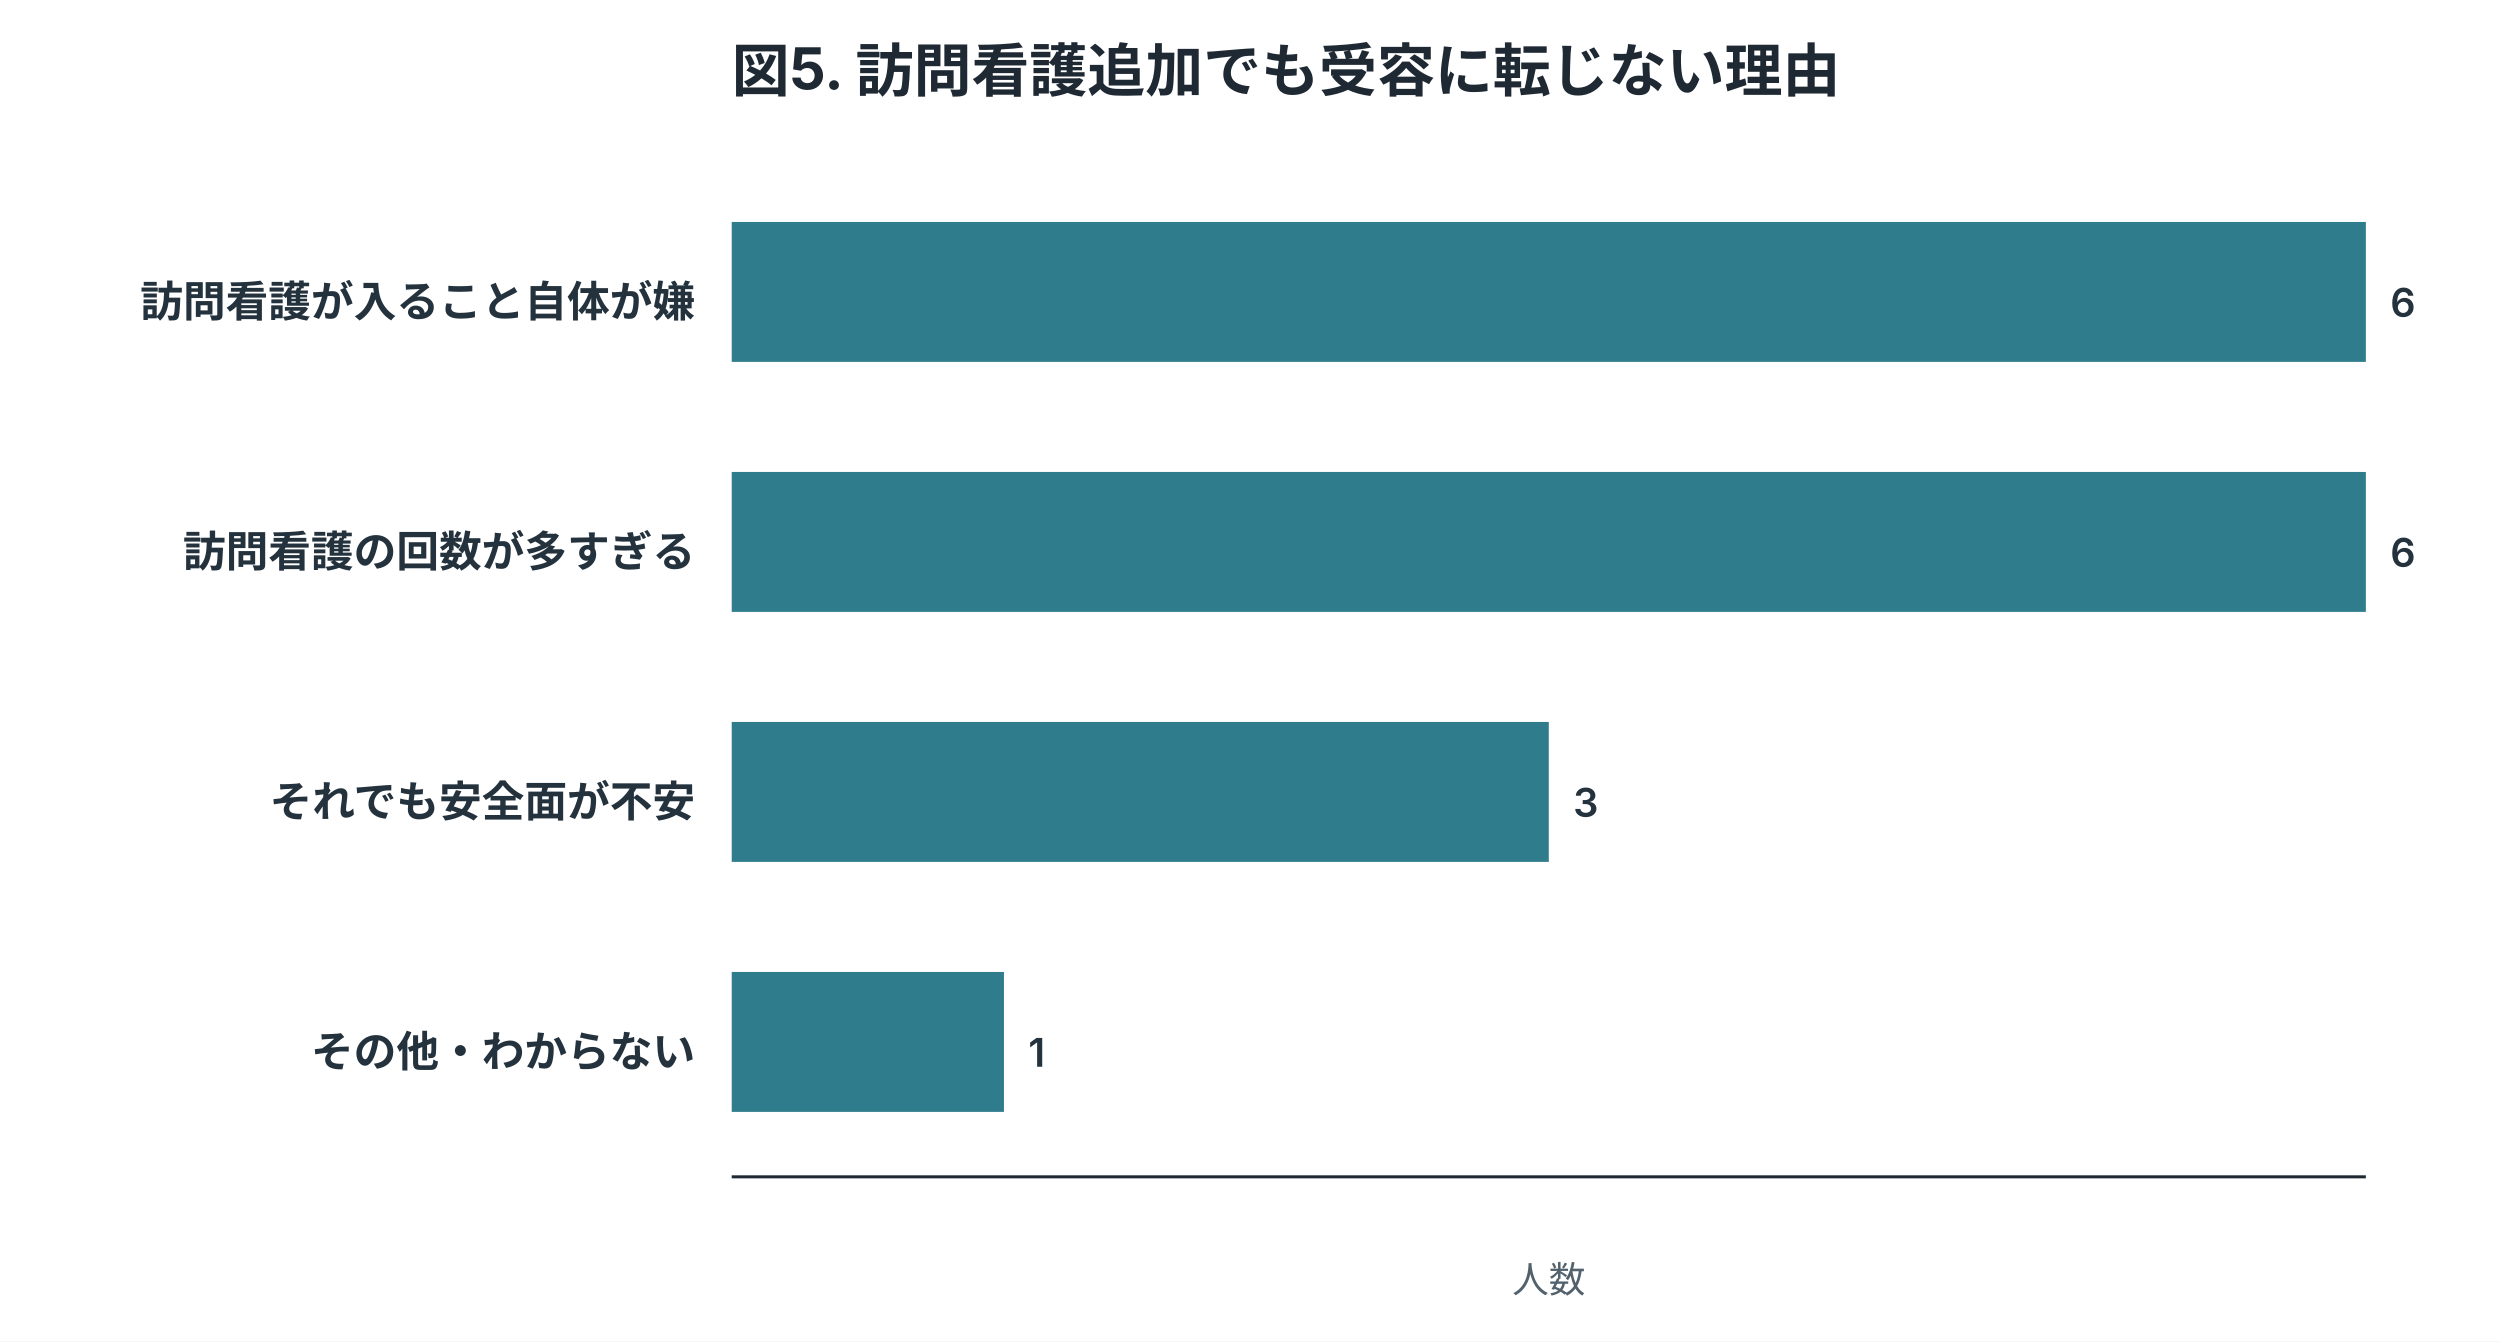
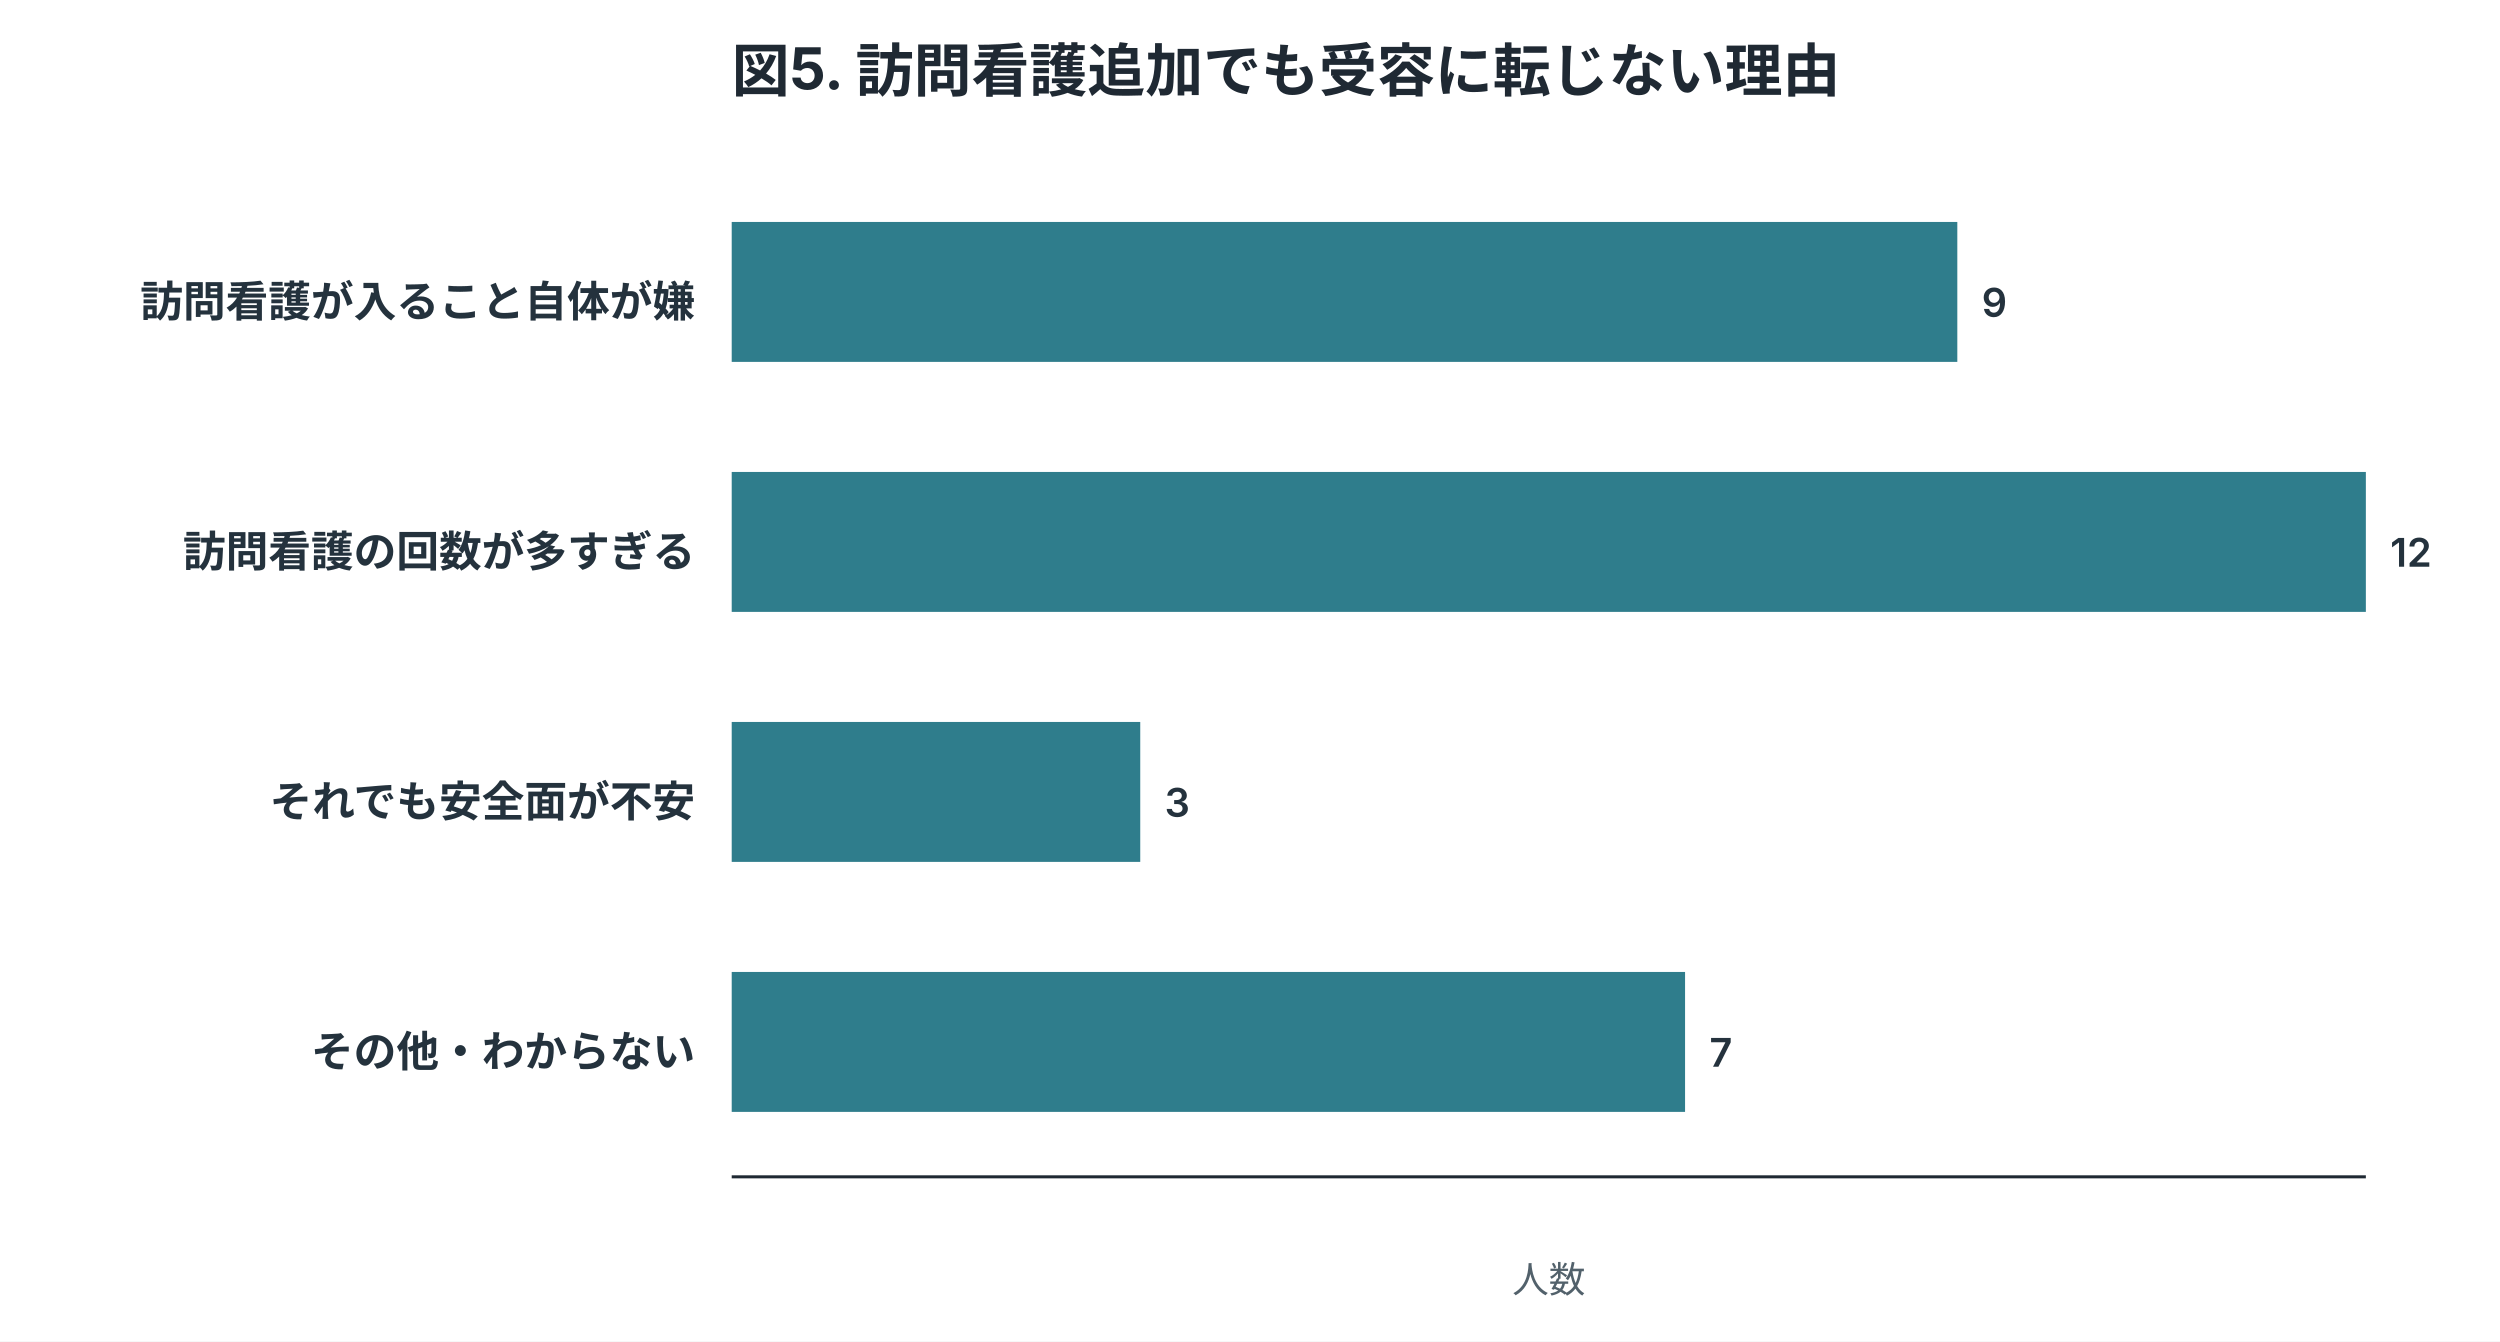
<svg xmlns="http://www.w3.org/2000/svg" width="820" height="440" viewBox="0 0 820 440" role="img">
  <style>
.title{font:700 19px -apple-system,BlinkMacSystemFont,"Segoe UI",sans-serif;fill:#1f2933}
.label{font:600 14px -apple-system,BlinkMacSystemFont,"Segoe UI",sans-serif;fill:#24323d}
.num{font:600 13px -apple-system,BlinkMacSystemFont,"Segoe UI",sans-serif;fill:#24323d}
.axis,.legend,.note{font:12px -apple-system,BlinkMacSystemFont,"Segoe UI",sans-serif;fill:#52616b}
.inside{font:700 13px -apple-system,BlinkMacSystemFont,"Segoe UI",sans-serif;fill:white}
.big{font:700 34px -apple-system,BlinkMacSystemFont,"Segoe UI",sans-serif;fill:#1f2933}
</style>
  <rect width="100%" height="100%" fill="white" />
  <text x="240" y="30" class="title">図5. 訪問看護追加でも受容に転じない理由</text>
  <text x="228" y="103.9" text-anchor="end" class="label">訪問看護が入ること自体が嫌</text>
-   <rect x="240" y="72.8" width="536.0" height="45.9" fill="#2f7d8c" />
-   <text x="784.0" y="103.9" class="num">6</text>
+   <rect x="240" y="72.8" width="402.0" height="45.9" fill="#2f7d8c" />
+   <text x="650.0" y="103.9" class="num">9</text>
  <text x="228" y="185.9" text-anchor="end" class="label">訪問看護の回数が多すぎる</text>
  <rect x="240" y="154.8" width="536.0" height="45.9" fill="#2f7d8c" />
-   <text x="784.0" y="185.9" class="num">6</text>
+   <text x="784.0" y="185.9" class="num">12</text>
  <text x="228" y="267.9" text-anchor="end" class="label">それでも安全面が不安</text>
-   <rect x="240" y="236.8" width="268.0" height="45.9" fill="#2f7d8c" />
-   <text x="516.0" y="267.9" class="num">3</text>
+   <rect x="240" y="236.8" width="134.0" height="45.9" fill="#2f7d8c" />
+   <text x="382.0" y="267.9" class="num">3</text>
  <text x="228" y="349.9" text-anchor="end" class="label">その他・わからない</text>
-   <rect x="240" y="318.8" width="89.3" height="45.9" fill="#2f7d8c" />
-   <text x="337.3" y="349.9" class="num">1</text>
+   <rect x="240" y="318.8" width="312.7" height="45.9" fill="#2f7d8c" />
+   <text x="560.7" y="349.9" class="num">7</text>
  <line x1="240" y1="386" x2="776" y2="386" stroke="#1f2933" />
  <text x="508.0" y="424" text-anchor="middle" class="axis">人数</text>
</svg>
